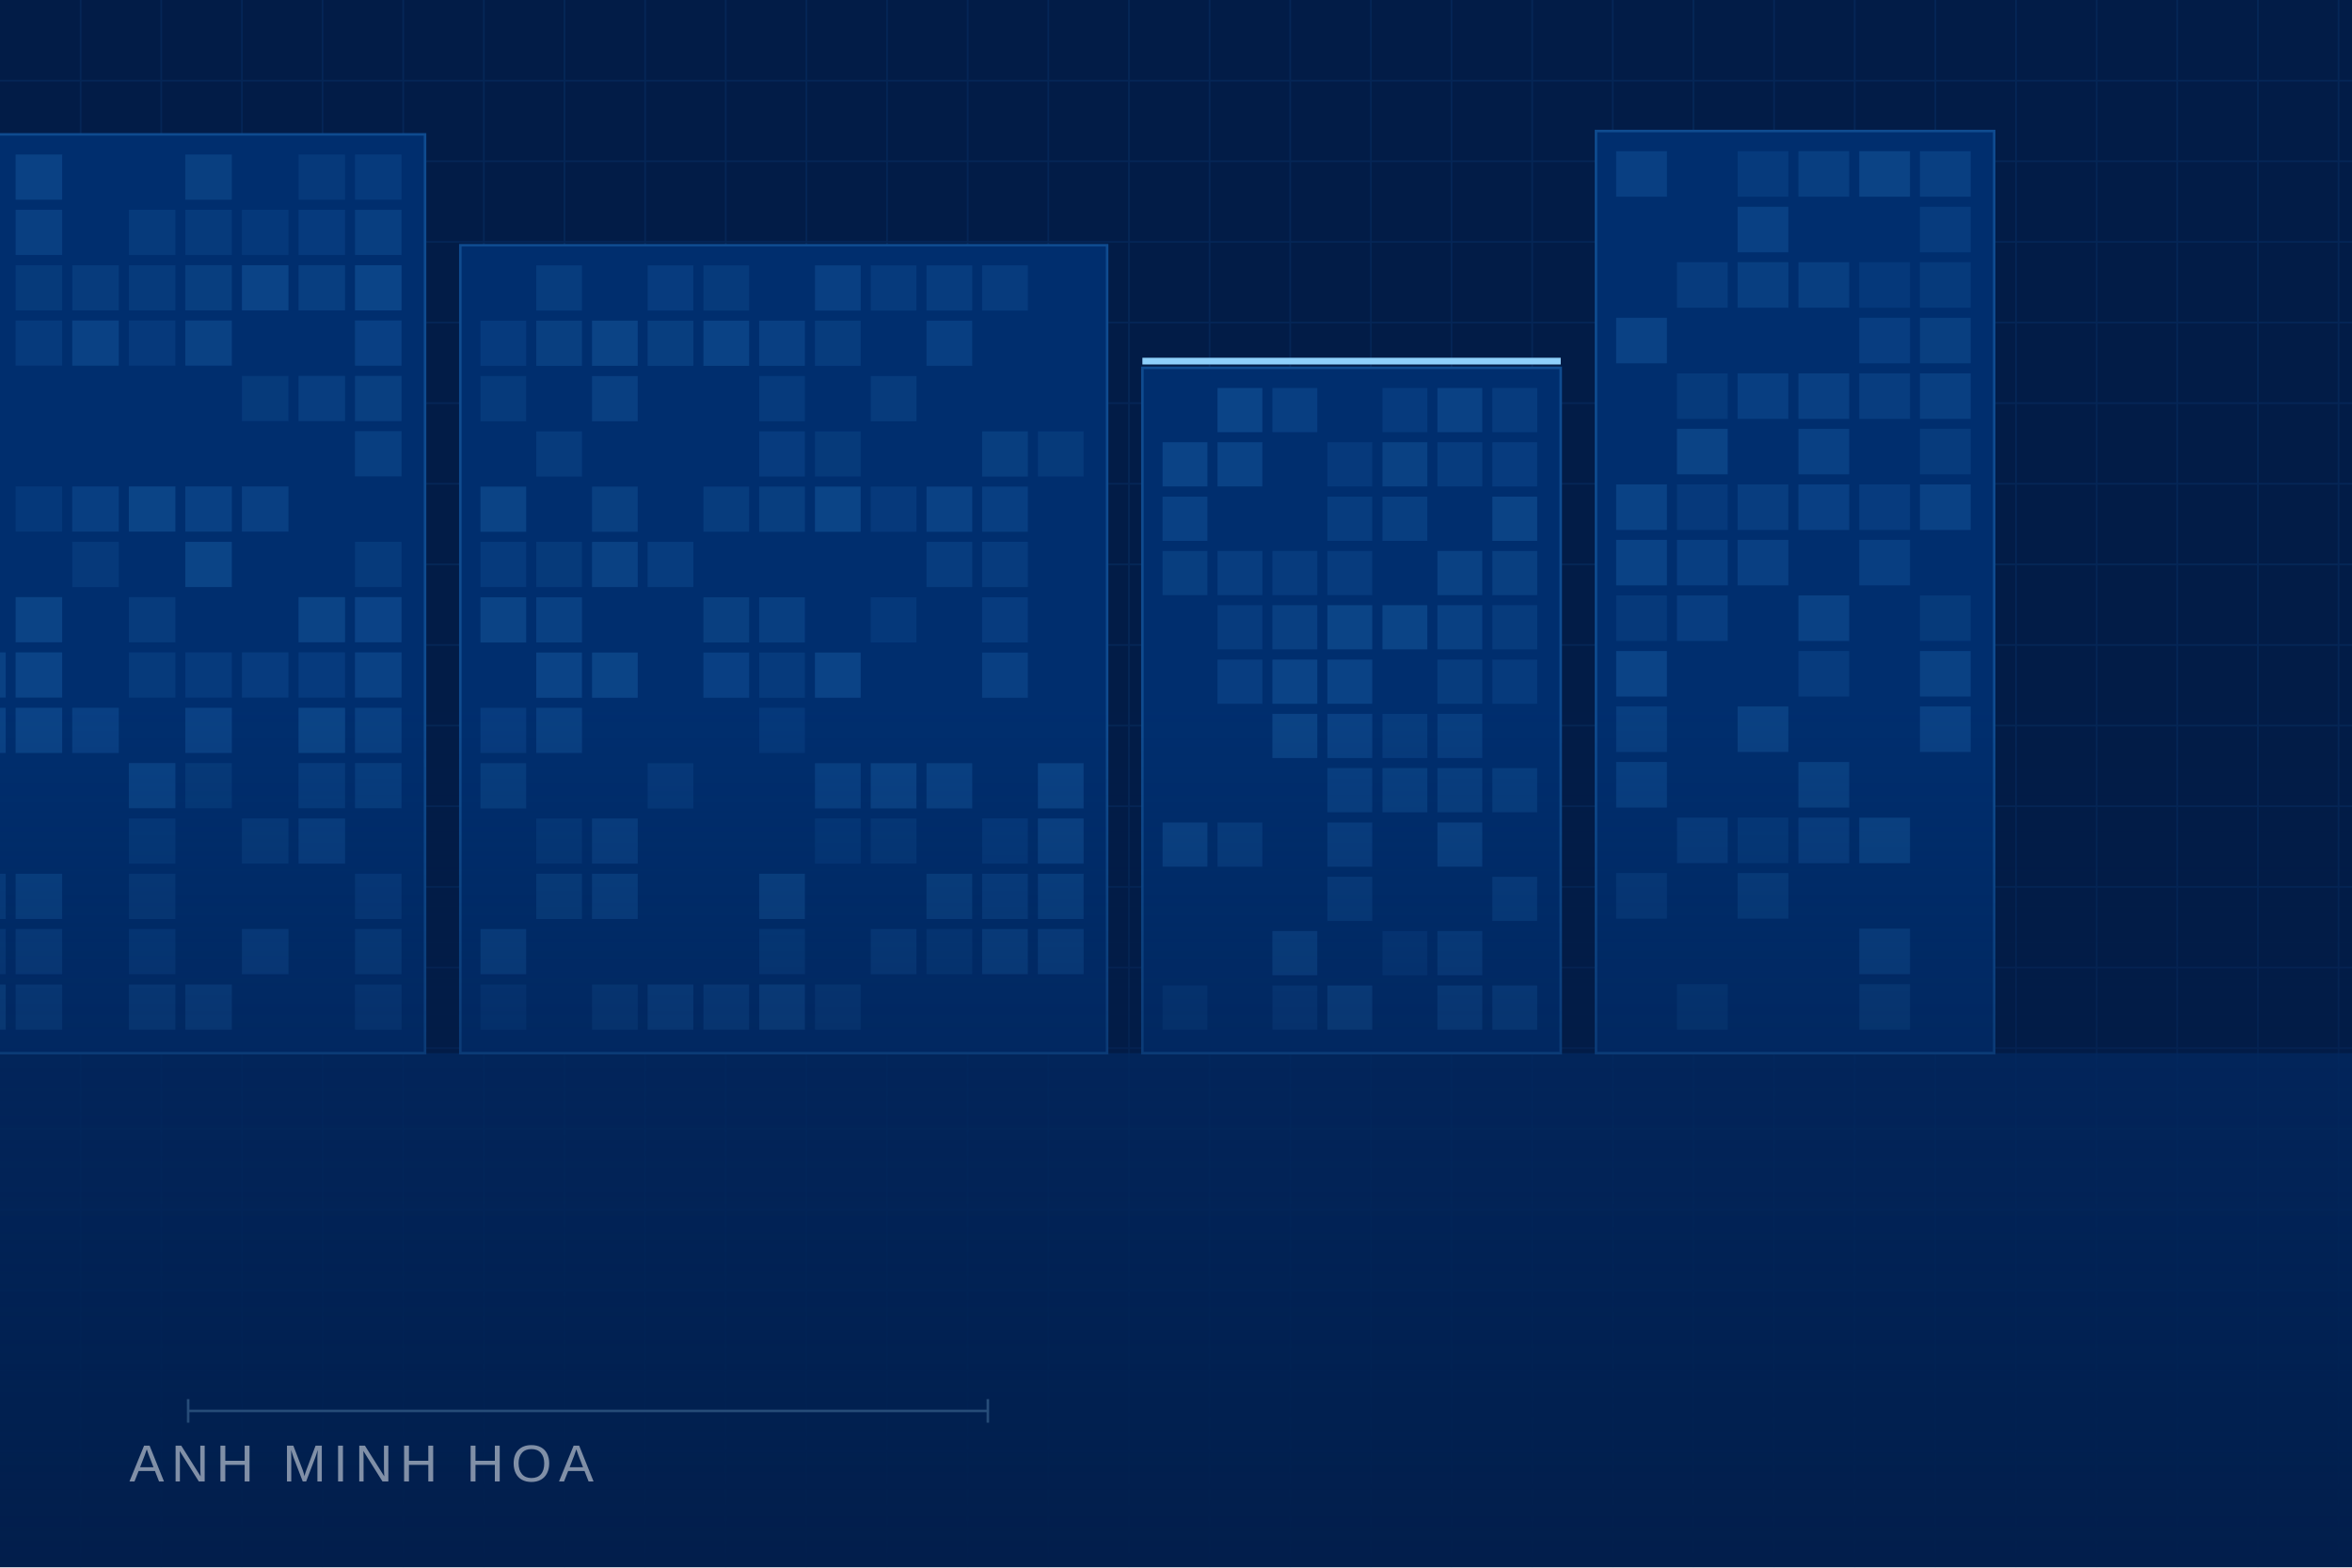
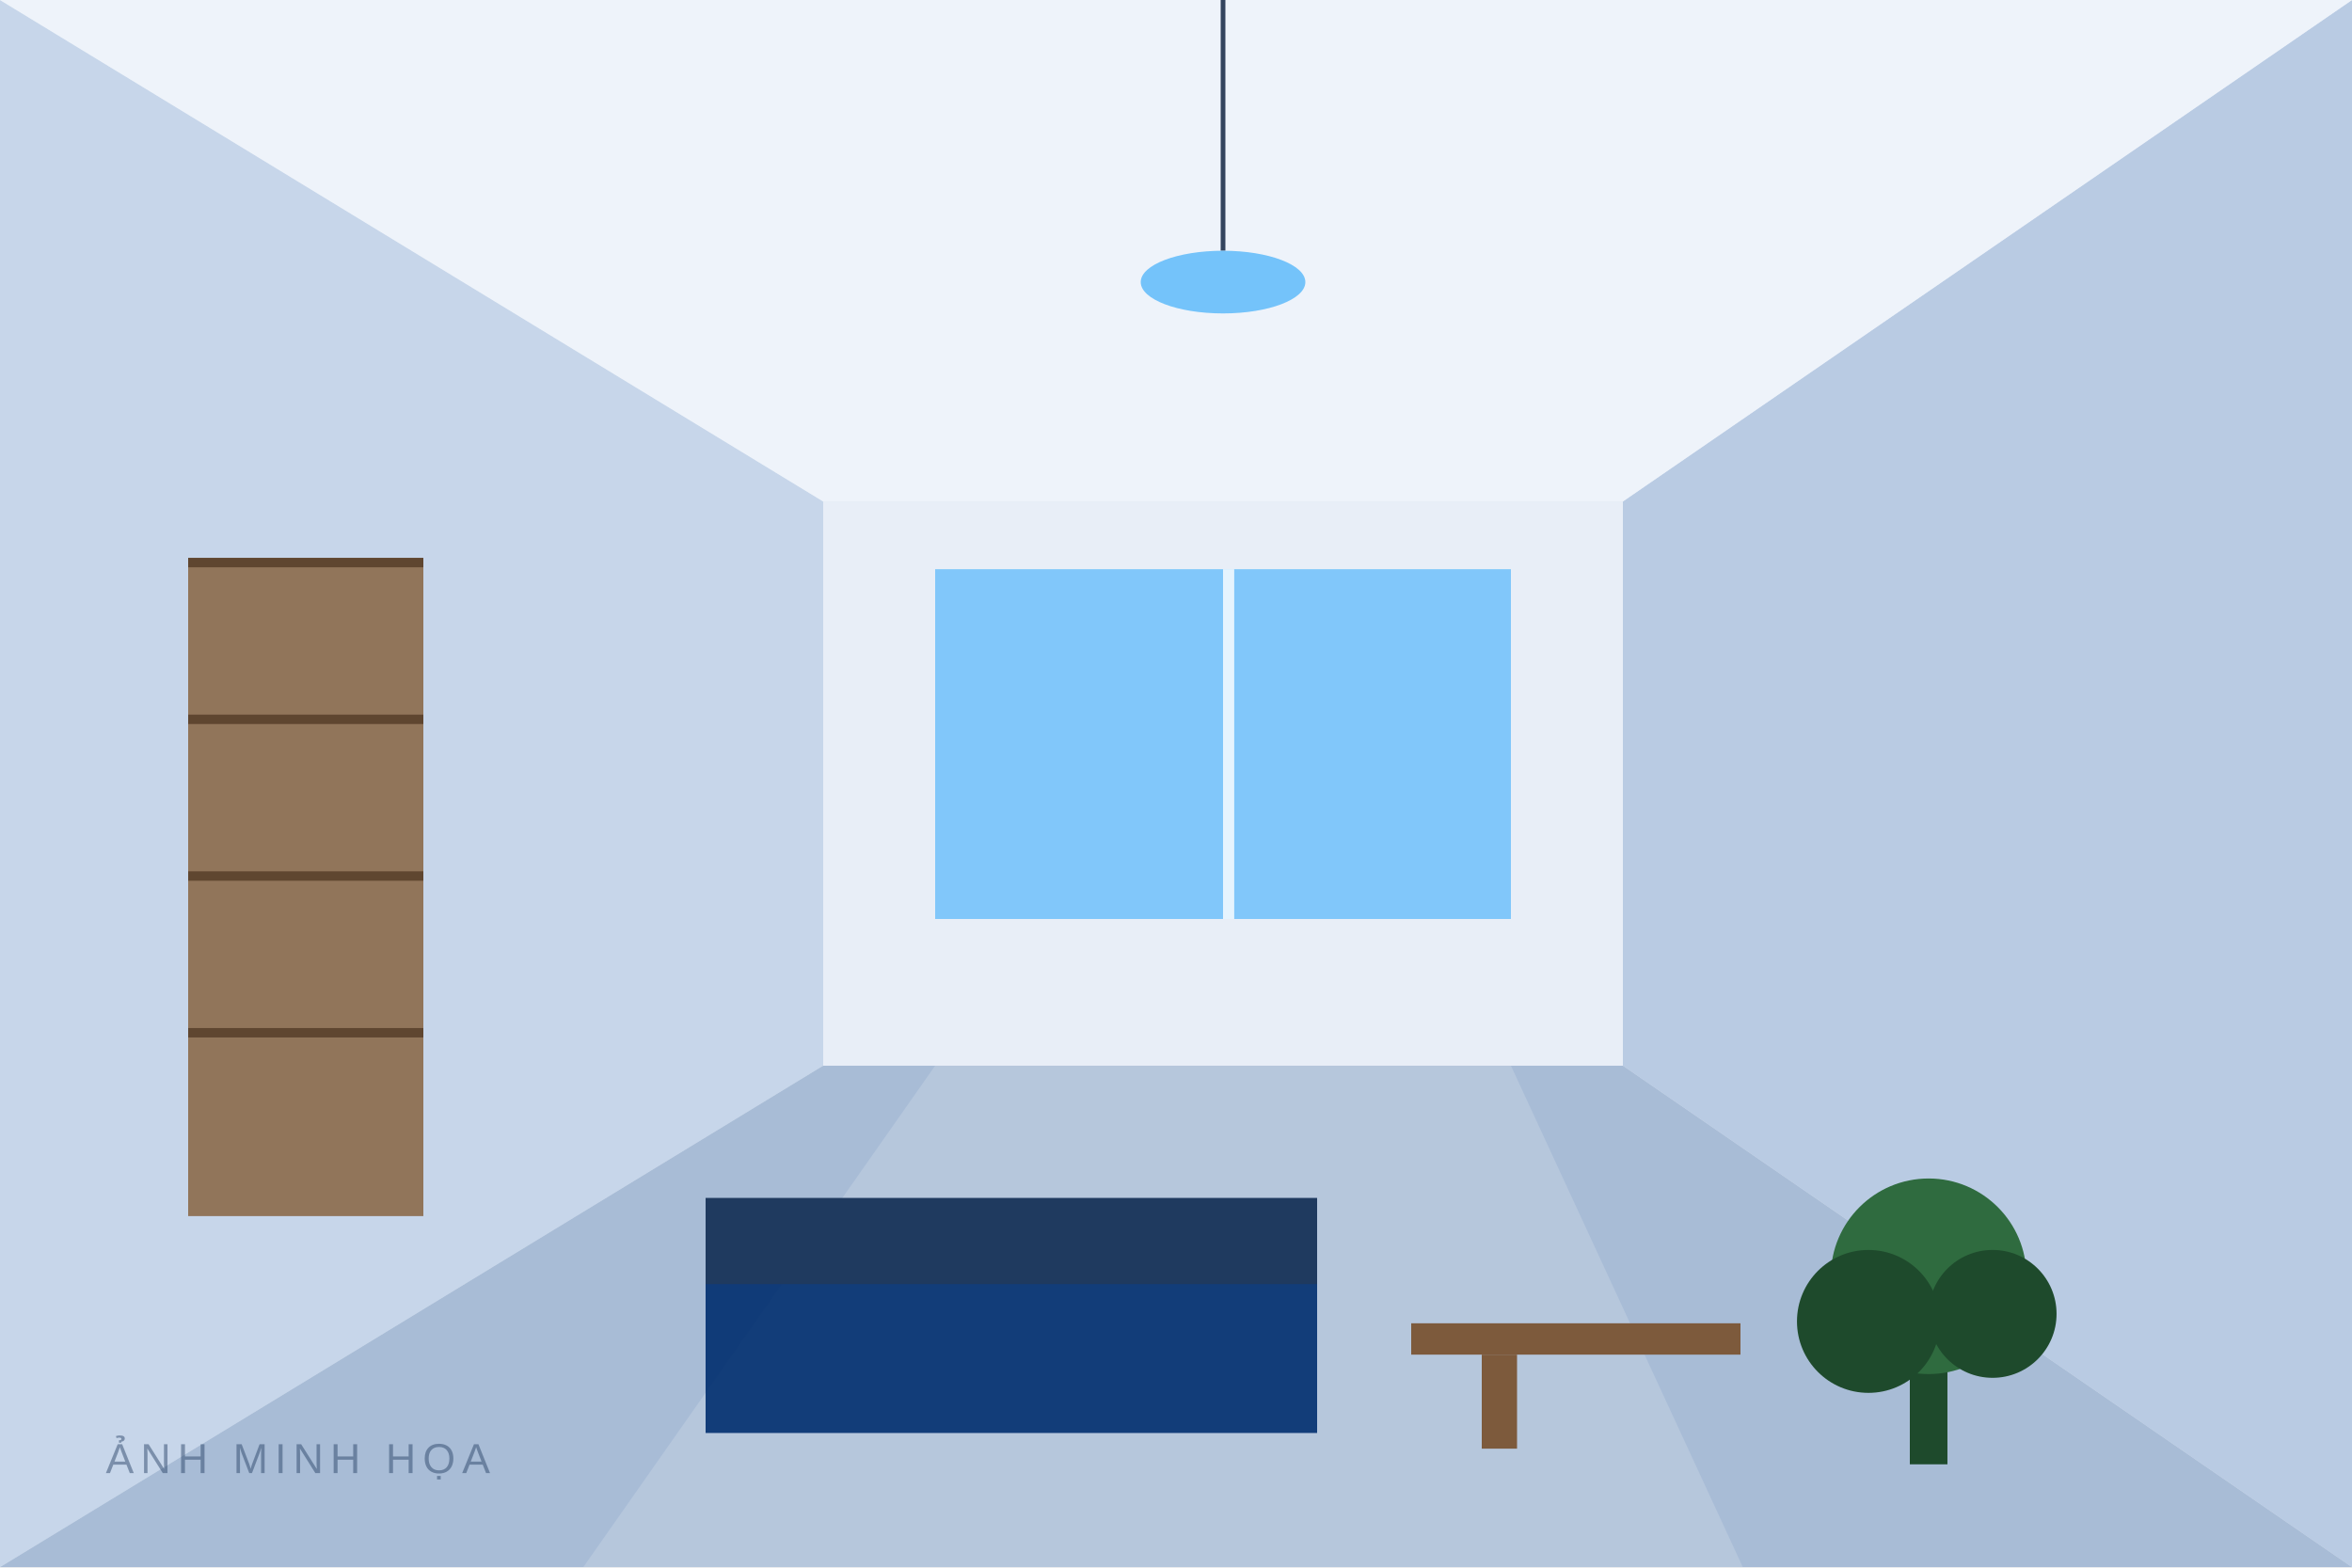
<svg xmlns="http://www.w3.org/2000/svg" viewBox="0 0 1400 933" width="1400" height="933" role="img" aria-label="Ảnh minh họa công trình">
-   <rect width="1400" height="933" fill="#021c47" />
-   <g stroke="#0f4b8f" stroke-width="1" opacity="0.22">
-     <line x1="48" y1="0" x2="48" y2="933" />
-     <line x1="96" y1="0" x2="96" y2="933" />
-     <line x1="144" y1="0" x2="144" y2="933" />
-     <line x1="192" y1="0" x2="192" y2="933" />
-     <line x1="240" y1="0" x2="240" y2="933" />
-     <line x1="288" y1="0" x2="288" y2="933" />
-     <line x1="336" y1="0" x2="336" y2="933" />
-     <line x1="384" y1="0" x2="384" y2="933" />
-     <line x1="432" y1="0" x2="432" y2="933" />
-     <line x1="480" y1="0" x2="480" y2="933" />
-     <line x1="528" y1="0" x2="528" y2="933" />
-     <line x1="576" y1="0" x2="576" y2="933" />
-     <line x1="624" y1="0" x2="624" y2="933" />
-     <line x1="672" y1="0" x2="672" y2="933" />
-     <line x1="720" y1="0" x2="720" y2="933" />
-     <line x1="768" y1="0" x2="768" y2="933" />
-     <line x1="816" y1="0" x2="816" y2="933" />
-     <line x1="864" y1="0" x2="864" y2="933" />
-     <line x1="912" y1="0" x2="912" y2="933" />
-     <line x1="960" y1="0" x2="960" y2="933" />
-     <line x1="1008" y1="0" x2="1008" y2="933" />
-     <line x1="1056" y1="0" x2="1056" y2="933" />
-     <line x1="1104" y1="0" x2="1104" y2="933" />
-     <line x1="1152" y1="0" x2="1152" y2="933" />
-     <line x1="1200" y1="0" x2="1200" y2="933" />
-     <line x1="1248" y1="0" x2="1248" y2="933" />
-     <line x1="1296" y1="0" x2="1296" y2="933" />
-     <line x1="1344" y1="0" x2="1344" y2="933" />
-     <line x1="1392" y1="0" x2="1392" y2="933" />
-     <line x1="0" y1="48" x2="1400" y2="48" />
-     <line x1="0" y1="96" x2="1400" y2="96" />
-     <line x1="0" y1="144" x2="1400" y2="144" />
-     <line x1="0" y1="192" x2="1400" y2="192" />
-     <line x1="0" y1="240" x2="1400" y2="240" />
-     <line x1="0" y1="288" x2="1400" y2="288" />
-     <line x1="0" y1="336" x2="1400" y2="336" />
-     <line x1="0" y1="384" x2="1400" y2="384" />
-     <line x1="0" y1="432" x2="1400" y2="432" />
-     <line x1="0" y1="480" x2="1400" y2="480" />
-     <line x1="0" y1="528" x2="1400" y2="528" />
-     <line x1="0" y1="576" x2="1400" y2="576" />
-     <line x1="0" y1="624" x2="1400" y2="624" />
-     <line x1="0" y1="672" x2="1400" y2="672" />
-     <line x1="0" y1="720" x2="1400" y2="720" />
-     <line x1="0" y1="768" x2="1400" y2="768" />
-     <line x1="0" y1="816" x2="1400" y2="816" />
-     <line x1="0" y1="864" x2="1400" y2="864" />
-     <line x1="0" y1="912" x2="1400" y2="912" />
-   </g>
-   <rect x="0" y="627" width="1400" height="306" fill="#002e6e" opacity="0.75" />
-   <rect x="-70" y="80" width="323" height="547" fill="#002e6e" stroke="#0f4b8f" stroke-width="1.5" />
-   <rect x="-58.0" y="92.0" width="27.7" height="26.9" fill="#0f4b8f" opacity="0.42" />
-   <rect x="-58.0" y="124.9" width="27.7" height="26.9" fill="#0f4b8f" opacity="0.50" />
-   <rect x="-58.0" y="190.8" width="27.7" height="26.9" fill="#0f4b8f" opacity="0.75" />
-   <rect x="-58.0" y="256.7" width="27.7" height="26.9" fill="#0f4b8f" opacity="0.38" />
-   <rect x="-58.0" y="289.6" width="27.7" height="26.9" fill="#0f4b8f" opacity="0.51" />
-   <rect x="-58.0" y="322.6" width="27.7" height="26.9" fill="#0f4b8f" opacity="0.69" />
-   <rect x="-58.0" y="388.4" width="27.7" height="26.9" fill="#0f4b8f" opacity="0.63" />
-   <rect x="-58.0" y="454.3" width="27.7" height="26.9" fill="#0f4b8f" opacity="0.64" />
-   <rect x="-58.0" y="487.3" width="27.7" height="26.9" fill="#0f4b8f" opacity="0.53" />
-   <rect x="-58.0" y="520.2" width="27.7" height="26.9" fill="#0f4b8f" opacity="0.46" />
-   <rect x="-58.0" y="553.1" width="27.7" height="26.9" fill="#0f4b8f" opacity="0.64" />
-   <rect x="-24.3" y="388.4" width="27.7" height="26.9" fill="#0f4b8f" opacity="0.65" />
-   <rect x="-24.3" y="421.4" width="27.7" height="26.9" fill="#0f4b8f" opacity="0.68" />
-   <rect x="-24.3" y="520.2" width="27.7" height="26.9" fill="#0f4b8f" opacity="0.60" />
-   <rect x="-24.3" y="553.1" width="27.7" height="26.9" fill="#0f4b8f" opacity="0.50" />
-   <rect x="-24.3" y="586.1" width="27.7" height="26.9" fill="#0f4b8f" opacity="0.74" />
-   <rect x="9.3" y="92.0" width="27.7" height="26.9" fill="#0f4b8f" opacity="0.67" />
-   <rect x="9.3" y="124.9" width="27.7" height="26.9" fill="#0f4b8f" opacity="0.58" />
-   <rect x="9.3" y="157.9" width="27.7" height="26.9" fill="#0f4b8f" opacity="0.38" />
-   <rect x="9.3" y="190.8" width="27.7" height="26.9" fill="#0f4b8f" opacity="0.42" />
-   <rect x="9.3" y="289.6" width="27.7" height="26.9" fill="#0f4b8f" opacity="0.35" />
-   <rect x="9.3" y="355.5" width="27.7" height="26.9" fill="#0f4b8f" opacity="0.70" />
-   <rect x="9.3" y="388.4" width="27.7" height="26.9" fill="#0f4b8f" opacity="0.73" />
-   <rect x="9.3" y="421.4" width="27.7" height="26.9" fill="#0f4b8f" opacity="0.73" />
-   <rect x="9.3" y="520.2" width="27.7" height="26.9" fill="#0f4b8f" opacity="0.69" />
-   <rect x="9.3" y="553.1" width="27.7" height="26.9" fill="#0f4b8f" opacity="0.60" />
-   <rect x="9.3" y="586.1" width="27.7" height="26.9" fill="#0f4b8f" opacity="0.58" />
-   <rect x="43.0" y="157.9" width="27.7" height="26.9" fill="#0f4b8f" opacity="0.45" />
-   <rect x="43.0" y="190.8" width="27.7" height="26.9" fill="#0f4b8f" opacity="0.67" />
-   <rect x="43.0" y="289.6" width="27.7" height="26.9" fill="#0f4b8f" opacity="0.55" />
-   <rect x="43.0" y="322.6" width="27.7" height="26.9" fill="#0f4b8f" opacity="0.37" />
-   <rect x="43.0" y="421.4" width="27.7" height="26.9" fill="#0f4b8f" opacity="0.62" />
-   <rect x="76.7" y="124.9" width="27.7" height="26.9" fill="#0f4b8f" opacity="0.41" />
-   <rect x="76.7" y="157.9" width="27.7" height="26.9" fill="#0f4b8f" opacity="0.41" />
-   <rect x="76.7" y="190.8" width="27.7" height="26.9" fill="#0f4b8f" opacity="0.39" />
-   <rect x="76.7" y="289.6" width="27.7" height="26.9" fill="#0f4b8f" opacity="0.74" />
-   <rect x="76.7" y="355.5" width="27.7" height="26.9" fill="#0f4b8f" opacity="0.45" />
-   <rect x="76.7" y="388.4" width="27.7" height="26.9" fill="#0f4b8f" opacity="0.41" />
-   <rect x="76.7" y="454.3" width="27.7" height="26.9" fill="#0f4b8f" opacity="0.68" />
-   <rect x="76.7" y="487.3" width="27.7" height="26.9" fill="#0f4b8f" opacity="0.41" />
-   <rect x="76.7" y="520.2" width="27.7" height="26.9" fill="#0f4b8f" opacity="0.45" />
-   <rect x="76.7" y="553.1" width="27.7" height="26.9" fill="#0f4b8f" opacity="0.46" />
-   <rect x="76.7" y="586.1" width="27.7" height="26.9" fill="#0f4b8f" opacity="0.58" />
-   <rect x="110.3" y="92.0" width="27.7" height="26.9" fill="#0f4b8f" opacity="0.57" />
-   <rect x="110.3" y="124.9" width="27.7" height="26.9" fill="#0f4b8f" opacity="0.41" />
-   <rect x="110.3" y="157.9" width="27.7" height="26.9" fill="#0f4b8f" opacity="0.54" />
-   <rect x="110.3" y="190.8" width="27.7" height="26.9" fill="#0f4b8f" opacity="0.65" />
-   <rect x="110.3" y="289.6" width="27.7" height="26.9" fill="#0f4b8f" opacity="0.63" />
-   <rect x="110.3" y="322.6" width="27.7" height="26.9" fill="#0f4b8f" opacity="0.74" />
-   <rect x="110.3" y="388.4" width="27.7" height="26.9" fill="#0f4b8f" opacity="0.42" />
-   <rect x="110.3" y="421.4" width="27.7" height="26.9" fill="#0f4b8f" opacity="0.67" />
-   <rect x="110.3" y="454.3" width="27.7" height="26.9" fill="#0f4b8f" opacity="0.38" />
-   <rect x="110.3" y="586.1" width="27.7" height="26.9" fill="#0f4b8f" opacity="0.66" />
-   <rect x="144.0" y="124.9" width="27.7" height="26.9" fill="#0f4b8f" opacity="0.36" />
-   <rect x="144.0" y="157.9" width="27.7" height="26.9" fill="#0f4b8f" opacity="0.72" />
-   <rect x="144.0" y="223.8" width="27.7" height="26.9" fill="#0f4b8f" opacity="0.38" />
-   <rect x="144.0" y="289.6" width="27.7" height="26.9" fill="#0f4b8f" opacity="0.60" />
-   <rect x="144.0" y="388.4" width="27.7" height="26.9" fill="#0f4b8f" opacity="0.46" />
-   <rect x="144.0" y="487.3" width="27.7" height="26.9" fill="#0f4b8f" opacity="0.45" />
-   <rect x="144.0" y="553.1" width="27.7" height="26.9" fill="#0f4b8f" opacity="0.62" />
-   <rect x="177.7" y="92.0" width="27.7" height="26.9" fill="#0f4b8f" opacity="0.37" />
-   <rect x="177.7" y="124.9" width="27.7" height="26.9" fill="#0f4b8f" opacity="0.43" />
-   <rect x="177.7" y="157.9" width="27.7" height="26.9" fill="#0f4b8f" opacity="0.53" />
-   <rect x="177.7" y="223.8" width="27.7" height="26.9" fill="#0f4b8f" opacity="0.50" />
-   <rect x="177.7" y="355.5" width="27.7" height="26.9" fill="#0f4b8f" opacity="0.70" />
-   <rect x="177.7" y="388.4" width="27.7" height="26.9" fill="#0f4b8f" opacity="0.43" />
-   <rect x="177.7" y="421.4" width="27.7" height="26.9" fill="#0f4b8f" opacity="0.74" />
-   <rect x="177.7" y="454.3" width="27.7" height="26.9" fill="#0f4b8f" opacity="0.49" />
-   <rect x="177.7" y="487.3" width="27.7" height="26.9" fill="#0f4b8f" opacity="0.59" />
-   <rect x="211.3" y="92.0" width="27.7" height="26.9" fill="#0f4b8f" opacity="0.42" />
-   <rect x="211.3" y="124.9" width="27.7" height="26.9" fill="#0f4b8f" opacity="0.53" />
-   <rect x="211.3" y="157.9" width="27.7" height="26.9" fill="#0f4b8f" opacity="0.75" />
-   <rect x="211.3" y="190.8" width="27.7" height="26.9" fill="#0f4b8f" opacity="0.62" />
-   <rect x="211.3" y="223.8" width="27.7" height="26.9" fill="#0f4b8f" opacity="0.57" />
-   <rect x="211.3" y="256.7" width="27.7" height="26.9" fill="#0f4b8f" opacity="0.56" />
-   <rect x="211.3" y="322.6" width="27.7" height="26.9" fill="#0f4b8f" opacity="0.41" />
-   <rect x="211.3" y="355.5" width="27.7" height="26.9" fill="#0f4b8f" opacity="0.71" />
-   <rect x="211.3" y="388.4" width="27.7" height="26.9" fill="#0f4b8f" opacity="0.67" />
-   <rect x="211.3" y="421.4" width="27.7" height="26.9" fill="#0f4b8f" opacity="0.61" />
-   <rect x="211.3" y="454.3" width="27.7" height="26.9" fill="#0f4b8f" opacity="0.53" />
-   <rect x="211.3" y="520.2" width="27.7" height="26.9" fill="#0f4b8f" opacity="0.46" />
-   <rect x="211.3" y="553.1" width="27.7" height="26.9" fill="#0f4b8f" opacity="0.53" />
-   <rect x="211.3" y="586.1" width="27.7" height="26.9" fill="#0f4b8f" opacity="0.47" />
-   <rect x="274" y="146" width="385" height="481" fill="#002e6e" stroke="#0f4b8f" stroke-width="1.5" />
-   <rect x="286.0" y="190.9" width="27.2" height="26.9" fill="#0f4b8f" opacity="0.43" />
-   <rect x="286.0" y="223.9" width="27.2" height="26.9" fill="#0f4b8f" opacity="0.40" />
-   <rect x="286.0" y="289.7" width="27.2" height="26.9" fill="#0f4b8f" opacity="0.70" />
-   <rect x="286.0" y="322.6" width="27.2" height="26.9" fill="#0f4b8f" opacity="0.42" />
-   <rect x="286.0" y="355.6" width="27.2" height="26.9" fill="#0f4b8f" opacity="0.70" />
-   <rect x="286.0" y="421.4" width="27.2" height="26.9" fill="#0f4b8f" opacity="0.46" />
-   <rect x="286.0" y="454.4" width="27.2" height="26.9" fill="#0f4b8f" opacity="0.54" />
-   <rect x="286.0" y="553.1" width="27.2" height="26.9" fill="#0f4b8f" opacity="0.69" />
-   <rect x="286.0" y="586.1" width="27.2" height="26.9" fill="#0f4b8f" opacity="0.36" />
-   <rect x="319.2" y="158.0" width="27.2" height="26.9" fill="#0f4b8f" opacity="0.48" />
-   <rect x="319.2" y="190.9" width="27.2" height="26.9" fill="#0f4b8f" opacity="0.57" />
-   <rect x="319.2" y="256.8" width="27.2" height="26.9" fill="#0f4b8f" opacity="0.45" />
-   <rect x="319.2" y="322.6" width="27.2" height="26.9" fill="#0f4b8f" opacity="0.38" />
-   <rect x="319.2" y="355.6" width="27.2" height="26.9" fill="#0f4b8f" opacity="0.61" />
-   <rect x="319.2" y="388.5" width="27.2" height="26.9" fill="#0f4b8f" opacity="0.72" />
-   <rect x="319.2" y="421.4" width="27.2" height="26.9" fill="#0f4b8f" opacity="0.61" />
-   <rect x="319.2" y="487.3" width="27.2" height="26.9" fill="#0f4b8f" opacity="0.37" />
-   <rect x="319.2" y="520.2" width="27.2" height="26.9" fill="#0f4b8f" opacity="0.57" />
-   <rect x="352.4" y="190.9" width="27.2" height="26.9" fill="#0f4b8f" opacity="0.70" />
-   <rect x="352.4" y="223.9" width="27.2" height="26.9" fill="#0f4b8f" opacity="0.58" />
-   <rect x="352.4" y="289.7" width="27.2" height="26.9" fill="#0f4b8f" opacity="0.57" />
-   <rect x="352.4" y="322.6" width="27.2" height="26.9" fill="#0f4b8f" opacity="0.64" />
-   <rect x="352.4" y="388.5" width="27.2" height="26.9" fill="#0f4b8f" opacity="0.74" />
-   <rect x="352.4" y="487.3" width="27.2" height="26.9" fill="#0f4b8f" opacity="0.59" />
-   <rect x="352.4" y="520.2" width="27.2" height="26.9" fill="#0f4b8f" opacity="0.67" />
-   <rect x="352.4" y="586.1" width="27.2" height="26.9" fill="#0f4b8f" opacity="0.49" />
-   <rect x="385.5" y="158.0" width="27.2" height="26.9" fill="#0f4b8f" opacity="0.46" />
-   <rect x="385.5" y="190.9" width="27.2" height="26.9" fill="#0f4b8f" opacity="0.54" />
-   <rect x="385.5" y="322.6" width="27.2" height="26.9" fill="#0f4b8f" opacity="0.49" />
-   <rect x="385.5" y="454.4" width="27.2" height="26.9" fill="#0f4b8f" opacity="0.39" />
-   <rect x="385.5" y="586.1" width="27.2" height="26.9" fill="#0f4b8f" opacity="0.66" />
-   <rect x="418.7" y="158.0" width="27.2" height="26.9" fill="#0f4b8f" opacity="0.40" />
-   <rect x="418.7" y="190.9" width="27.2" height="26.9" fill="#0f4b8f" opacity="0.68" />
-   <rect x="418.7" y="289.7" width="27.2" height="26.9" fill="#0f4b8f" opacity="0.48" />
-   <rect x="418.7" y="355.6" width="27.2" height="26.9" fill="#0f4b8f" opacity="0.57" />
-   <rect x="418.7" y="388.5" width="27.2" height="26.9" fill="#0f4b8f" opacity="0.62" />
-   <rect x="418.7" y="586.1" width="27.2" height="26.9" fill="#0f4b8f" opacity="0.59" />
-   <rect x="451.9" y="190.9" width="27.2" height="26.9" fill="#0f4b8f" opacity="0.60" />
-   <rect x="451.9" y="223.9" width="27.2" height="26.9" fill="#0f4b8f" opacity="0.42" />
-   <rect x="451.9" y="256.8" width="27.2" height="26.9" fill="#0f4b8f" opacity="0.46" />
-   <rect x="451.9" y="289.7" width="27.2" height="26.9" fill="#0f4b8f" opacity="0.54" />
-   <rect x="451.9" y="355.6" width="27.2" height="26.9" fill="#0f4b8f" opacity="0.56" />
-   <rect x="451.9" y="388.5" width="27.2" height="26.9" fill="#0f4b8f" opacity="0.42" />
-   <rect x="451.9" y="421.4" width="27.2" height="26.9" fill="#0f4b8f" opacity="0.36" />
-   <rect x="451.9" y="520.2" width="27.2" height="26.9" fill="#0f4b8f" opacity="0.73" />
-   <rect x="451.9" y="553.1" width="27.2" height="26.9" fill="#0f4b8f" opacity="0.49" />
-   <rect x="451.9" y="586.1" width="27.2" height="26.9" fill="#0f4b8f" opacity="0.72" />
-   <rect x="485.1" y="158.0" width="27.2" height="26.9" fill="#0f4b8f" opacity="0.59" />
-   <rect x="485.1" y="190.9" width="27.2" height="26.9" fill="#0f4b8f" opacity="0.48" />
-   <rect x="485.1" y="256.8" width="27.2" height="26.9" fill="#0f4b8f" opacity="0.38" />
-   <rect x="485.1" y="289.7" width="27.2" height="26.9" fill="#0f4b8f" opacity="0.74" />
-   <rect x="485.1" y="388.5" width="27.2" height="26.9" fill="#0f4b8f" opacity="0.73" />
-   <rect x="485.1" y="454.4" width="27.2" height="26.9" fill="#0f4b8f" opacity="0.63" />
-   <rect x="485.1" y="487.3" width="27.2" height="26.9" fill="#0f4b8f" opacity="0.35" />
-   <rect x="485.1" y="586.1" width="27.2" height="26.9" fill="#0f4b8f" opacity="0.45" />
-   <rect x="518.3" y="158.0" width="27.2" height="26.9" fill="#0f4b8f" opacity="0.42" />
-   <rect x="518.3" y="223.9" width="27.2" height="26.9" fill="#0f4b8f" opacity="0.45" />
-   <rect x="518.3" y="289.7" width="27.2" height="26.9" fill="#0f4b8f" opacity="0.39" />
-   <rect x="518.3" y="355.6" width="27.2" height="26.9" fill="#0f4b8f" opacity="0.36" />
-   <rect x="518.3" y="454.4" width="27.2" height="26.9" fill="#0f4b8f" opacity="0.73" />
-   <rect x="518.3" y="487.3" width="27.2" height="26.9" fill="#0f4b8f" opacity="0.37" />
-   <rect x="518.3" y="553.1" width="27.2" height="26.9" fill="#0f4b8f" opacity="0.51" />
-   <rect x="551.5" y="158.0" width="27.2" height="26.9" fill="#0f4b8f" opacity="0.49" />
-   <rect x="551.5" y="190.9" width="27.2" height="26.9" fill="#0f4b8f" opacity="0.55" />
-   <rect x="551.5" y="289.7" width="27.2" height="26.9" fill="#0f4b8f" opacity="0.67" />
-   <rect x="551.5" y="322.6" width="27.2" height="26.9" fill="#0f4b8f" opacity="0.49" />
-   <rect x="551.5" y="454.4" width="27.2" height="26.9" fill="#0f4b8f" opacity="0.66" />
-   <rect x="551.5" y="520.2" width="27.2" height="26.9" fill="#0f4b8f" opacity="0.64" />
-   <rect x="551.5" y="553.1" width="27.2" height="26.9" fill="#0f4b8f" opacity="0.40" />
-   <rect x="584.6" y="158.0" width="27.2" height="26.9" fill="#0f4b8f" opacity="0.47" />
-   <rect x="584.6" y="256.8" width="27.2" height="26.9" fill="#0f4b8f" opacity="0.54" />
-   <rect x="584.6" y="289.7" width="27.2" height="26.9" fill="#0f4b8f" opacity="0.55" />
-   <rect x="584.6" y="322.6" width="27.2" height="26.9" fill="#0f4b8f" opacity="0.47" />
-   <rect x="584.6" y="355.6" width="27.2" height="26.9" fill="#0f4b8f" opacity="0.46" />
-   <rect x="584.6" y="388.5" width="27.2" height="26.9" fill="#0f4b8f" opacity="0.59" />
-   <rect x="584.6" y="487.3" width="27.2" height="26.9" fill="#0f4b8f" opacity="0.43" />
-   <rect x="584.6" y="520.2" width="27.2" height="26.9" fill="#0f4b8f" opacity="0.60" />
-   <rect x="584.6" y="553.1" width="27.2" height="26.9" fill="#0f4b8f" opacity="0.68" />
-   <rect x="617.8" y="256.8" width="27.2" height="26.9" fill="#0f4b8f" opacity="0.38" />
-   <rect x="617.8" y="454.4" width="27.2" height="26.9" fill="#0f4b8f" opacity="0.73" />
-   <rect x="617.8" y="487.3" width="27.2" height="26.9" fill="#0f4b8f" opacity="0.72" />
-   <rect x="617.8" y="520.2" width="27.2" height="26.9" fill="#0f4b8f" opacity="0.68" />
-   <rect x="617.8" y="553.1" width="27.2" height="26.9" fill="#0f4b8f" opacity="0.67" />
-   <rect x="680" y="219" width="249" height="408" fill="#002e6e" stroke="#0f4b8f" stroke-width="1.5" />
-   <rect x="692.0" y="263.3" width="26.7" height="26.3" fill="#0f4b8f" opacity="0.73" />
-   <rect x="692.0" y="295.7" width="26.7" height="26.3" fill="#0f4b8f" opacity="0.63" />
-   <rect x="692.0" y="328.0" width="26.7" height="26.3" fill="#0f4b8f" opacity="0.54" />
-   <rect x="692.0" y="489.7" width="26.7" height="26.3" fill="#0f4b8f" opacity="0.73" />
-   <rect x="692.0" y="586.7" width="26.7" height="26.3" fill="#0f4b8f" opacity="0.37" />
-   <rect x="724.7" y="231.0" width="26.7" height="26.3" fill="#0f4b8f" opacity="0.75" />
-   <rect x="724.7" y="263.3" width="26.7" height="26.3" fill="#0f4b8f" opacity="0.68" />
-   <rect x="724.7" y="328.0" width="26.7" height="26.3" fill="#0f4b8f" opacity="0.51" />
-   <rect x="724.7" y="360.3" width="26.7" height="26.3" fill="#0f4b8f" opacity="0.44" />
-   <rect x="724.7" y="392.7" width="26.7" height="26.3" fill="#0f4b8f" opacity="0.52" />
-   <rect x="724.7" y="489.7" width="26.7" height="26.3" fill="#0f4b8f" opacity="0.53" />
-   <rect x="757.4" y="231.0" width="26.7" height="26.3" fill="#0f4b8f" opacity="0.55" />
-   <rect x="757.4" y="328.0" width="26.7" height="26.3" fill="#0f4b8f" opacity="0.47" />
-   <rect x="757.4" y="360.3" width="26.7" height="26.3" fill="#0f4b8f" opacity="0.58" />
-   <rect x="757.4" y="392.7" width="26.7" height="26.3" fill="#0f4b8f" opacity="0.73" />
-   <rect x="757.4" y="425.0" width="26.7" height="26.3" fill="#0f4b8f" opacity="0.70" />
-   <rect x="757.4" y="554.3" width="26.7" height="26.3" fill="#0f4b8f" opacity="0.73" />
-   <rect x="757.4" y="586.7" width="26.7" height="26.3" fill="#0f4b8f" opacity="0.46" />
-   <rect x="790.1" y="263.3" width="26.7" height="26.3" fill="#0f4b8f" opacity="0.39" />
-   <rect x="790.1" y="295.7" width="26.7" height="26.3" fill="#0f4b8f" opacity="0.49" />
-   <rect x="790.1" y="328.0" width="26.7" height="26.3" fill="#0f4b8f" opacity="0.44" />
-   <rect x="790.1" y="360.3" width="26.7" height="26.3" fill="#0f4b8f" opacity="0.74" />
-   <rect x="790.1" y="392.7" width="26.7" height="26.3" fill="#0f4b8f" opacity="0.68" />
-   <rect x="790.1" y="425.0" width="26.7" height="26.3" fill="#0f4b8f" opacity="0.67" />
-   <rect x="790.1" y="457.3" width="26.7" height="26.3" fill="#0f4b8f" opacity="0.60" />
-   <rect x="790.1" y="489.7" width="26.7" height="26.3" fill="#0f4b8f" opacity="0.59" />
-   <rect x="790.1" y="522.0" width="26.7" height="26.3" fill="#0f4b8f" opacity="0.51" />
-   <rect x="790.1" y="586.7" width="26.7" height="26.3" fill="#0f4b8f" opacity="0.73" />
-   <rect x="822.9" y="231.0" width="26.7" height="26.3" fill="#0f4b8f" opacity="0.43" />
-   <rect x="822.9" y="263.3" width="26.7" height="26.3" fill="#0f4b8f" opacity="0.64" />
-   <rect x="822.9" y="295.7" width="26.7" height="26.3" fill="#0f4b8f" opacity="0.56" />
-   <rect x="822.9" y="360.3" width="26.7" height="26.3" fill="#0f4b8f" opacity="0.74" />
-   <rect x="822.9" y="425.0" width="26.7" height="26.3" fill="#0f4b8f" opacity="0.48" />
-   <rect x="822.9" y="457.3" width="26.7" height="26.3" fill="#0f4b8f" opacity="0.61" />
-   <rect x="822.9" y="554.3" width="26.7" height="26.3" fill="#0f4b8f" opacity="0.39" />
-   <rect x="855.6" y="231.0" width="26.7" height="26.3" fill="#0f4b8f" opacity="0.66" />
-   <rect x="855.6" y="263.3" width="26.7" height="26.3" fill="#0f4b8f" opacity="0.49" />
-   <rect x="855.6" y="328.0" width="26.7" height="26.3" fill="#0f4b8f" opacity="0.64" />
-   <rect x="855.6" y="360.3" width="26.7" height="26.3" fill="#0f4b8f" opacity="0.61" />
-   <rect x="855.6" y="392.7" width="26.7" height="26.3" fill="#0f4b8f" opacity="0.48" />
-   <rect x="855.6" y="425.0" width="26.7" height="26.3" fill="#0f4b8f" opacity="0.53" />
-   <rect x="855.6" y="457.3" width="26.7" height="26.3" fill="#0f4b8f" opacity="0.58" />
-   <rect x="855.6" y="489.7" width="26.7" height="26.3" fill="#0f4b8f" opacity="0.73" />
-   <rect x="855.6" y="554.3" width="26.7" height="26.3" fill="#0f4b8f" opacity="0.63" />
-   <rect x="855.6" y="586.7" width="26.7" height="26.3" fill="#0f4b8f" opacity="0.66" />
-   <rect x="888.3" y="231.0" width="26.7" height="26.3" fill="#0f4b8f" opacity="0.47" />
-   <rect x="888.3" y="263.3" width="26.7" height="26.3" fill="#0f4b8f" opacity="0.46" />
-   <rect x="888.3" y="295.7" width="26.7" height="26.3" fill="#0f4b8f" opacity="0.70" />
-   <rect x="888.3" y="328.0" width="26.7" height="26.3" fill="#0f4b8f" opacity="0.57" />
-   <rect x="888.3" y="360.3" width="26.7" height="26.3" fill="#0f4b8f" opacity="0.45" />
-   <rect x="888.3" y="392.7" width="26.7" height="26.3" fill="#0f4b8f" opacity="0.42" />
-   <rect x="888.3" y="457.3" width="26.7" height="26.3" fill="#0f4b8f" opacity="0.53" />
-   <rect x="888.3" y="522.0" width="26.7" height="26.3" fill="#0f4b8f" opacity="0.55" />
-   <rect x="888.3" y="586.7" width="26.7" height="26.3" fill="#0f4b8f" opacity="0.63" />
-   <rect x="680" y="213" width="249" height="4" fill="#8ed0fb" />
-   <rect x="950" y="78" width="237" height="549" fill="#002e6e" stroke="#0f4b8f" stroke-width="1.5" />
-   <rect x="962.0" y="90.0" width="30.2" height="27.1" fill="#0f4b8f" opacity="0.59" />
-   <rect x="962.0" y="189.2" width="30.2" height="27.1" fill="#0f4b8f" opacity="0.66" />
-   <rect x="962.0" y="288.4" width="30.2" height="27.1" fill="#0f4b8f" opacity="0.69" />
-   <rect x="962.0" y="321.4" width="30.2" height="27.1" fill="#0f4b8f" opacity="0.69" />
-   <rect x="962.0" y="354.5" width="30.2" height="27.1" fill="#0f4b8f" opacity="0.37" />
-   <rect x="962.0" y="387.6" width="30.2" height="27.1" fill="#0f4b8f" opacity="0.73" />
-   <rect x="962.0" y="420.6" width="30.2" height="27.1" fill="#0f4b8f" opacity="0.56" />
-   <rect x="962.0" y="453.7" width="30.2" height="27.1" fill="#0f4b8f" opacity="0.63" />
-   <rect x="962.0" y="519.8" width="30.2" height="27.1" fill="#0f4b8f" opacity="0.47" />
-   <rect x="998.2" y="156.1" width="30.2" height="27.1" fill="#0f4b8f" opacity="0.44" />
-   <rect x="998.2" y="222.3" width="30.2" height="27.1" fill="#0f4b8f" opacity="0.40" />
-   <rect x="998.2" y="255.3" width="30.2" height="27.1" fill="#0f4b8f" opacity="0.70" />
-   <rect x="998.2" y="288.4" width="30.2" height="27.1" fill="#0f4b8f" opacity="0.39" />
-   <rect x="998.2" y="321.4" width="30.2" height="27.1" fill="#0f4b8f" opacity="0.55" />
-   <rect x="998.2" y="354.5" width="30.2" height="27.1" fill="#0f4b8f" opacity="0.52" />
-   <rect x="998.2" y="486.8" width="30.2" height="27.1" fill="#0f4b8f" opacity="0.51" />
-   <rect x="998.2" y="585.9" width="30.2" height="27.1" fill="#0f4b8f" opacity="0.40" />
-   <rect x="1034.3" y="90.0" width="30.2" height="27.1" fill="#0f4b8f" opacity="0.42" />
-   <rect x="1034.3" y="123.1" width="30.2" height="27.1" fill="#0f4b8f" opacity="0.63" />
-   <rect x="1034.3" y="156.1" width="30.2" height="27.1" fill="#0f4b8f" opacity="0.56" />
-   <rect x="1034.3" y="222.3" width="30.2" height="27.1" fill="#0f4b8f" opacity="0.55" />
-   <rect x="1034.3" y="288.4" width="30.2" height="27.1" fill="#0f4b8f" opacity="0.50" />
-   <rect x="1034.3" y="321.4" width="30.2" height="27.1" fill="#0f4b8f" opacity="0.59" />
-   <rect x="1034.3" y="420.6" width="30.2" height="27.1" fill="#0f4b8f" opacity="0.64" />
-   <rect x="1034.3" y="486.8" width="30.2" height="27.1" fill="#0f4b8f" opacity="0.40" />
-   <rect x="1034.3" y="519.8" width="30.2" height="27.1" fill="#0f4b8f" opacity="0.56" />
-   <rect x="1070.5" y="90.0" width="30.2" height="27.1" fill="#0f4b8f" opacity="0.56" />
-   <rect x="1070.5" y="156.1" width="30.2" height="27.1" fill="#0f4b8f" opacity="0.53" />
-   <rect x="1070.5" y="222.3" width="30.2" height="27.1" fill="#0f4b8f" opacity="0.60" />
-   <rect x="1070.5" y="255.3" width="30.2" height="27.1" fill="#0f4b8f" opacity="0.63" />
-   <rect x="1070.5" y="288.4" width="30.2" height="27.1" fill="#0f4b8f" opacity="0.62" />
-   <rect x="1070.5" y="354.5" width="30.2" height="27.1" fill="#0f4b8f" opacity="0.66" />
-   <rect x="1070.5" y="387.6" width="30.2" height="27.1" fill="#0f4b8f" opacity="0.44" />
-   <rect x="1070.5" y="453.7" width="30.2" height="27.1" fill="#0f4b8f" opacity="0.65" />
-   <rect x="1070.5" y="486.8" width="30.2" height="27.1" fill="#0f4b8f" opacity="0.60" />
-   <rect x="1106.7" y="90.0" width="30.2" height="27.1" fill="#0f4b8f" opacity="0.70" />
-   <rect x="1106.7" y="156.1" width="30.2" height="27.1" fill="#0f4b8f" opacity="0.36" />
-   <rect x="1106.7" y="189.2" width="30.2" height="27.1" fill="#0f4b8f" opacity="0.52" />
-   <rect x="1106.7" y="222.3" width="30.2" height="27.1" fill="#0f4b8f" opacity="0.50" />
-   <rect x="1106.7" y="288.4" width="30.2" height="27.1" fill="#0f4b8f" opacity="0.46" />
-   <rect x="1106.7" y="321.4" width="30.2" height="27.1" fill="#0f4b8f" opacity="0.55" />
-   <rect x="1106.7" y="486.8" width="30.2" height="27.1" fill="#0f4b8f" opacity="0.74" />
-   <rect x="1106.7" y="552.9" width="30.2" height="27.1" fill="#0f4b8f" opacity="0.68" />
-   <rect x="1106.7" y="585.9" width="30.2" height="27.1" fill="#0f4b8f" opacity="0.54" />
-   <rect x="1142.8" y="90.0" width="30.2" height="27.1" fill="#0f4b8f" opacity="0.58" />
-   <rect x="1142.8" y="123.1" width="30.2" height="27.1" fill="#0f4b8f" opacity="0.47" />
-   <rect x="1142.8" y="156.1" width="30.2" height="27.1" fill="#0f4b8f" opacity="0.41" />
-   <rect x="1142.8" y="189.2" width="30.2" height="27.1" fill="#0f4b8f" opacity="0.57" />
-   <rect x="1142.8" y="222.3" width="30.2" height="27.1" fill="#0f4b8f" opacity="0.58" />
-   <rect x="1142.8" y="255.3" width="30.2" height="27.1" fill="#0f4b8f" opacity="0.45" />
-   <rect x="1142.8" y="288.4" width="30.2" height="27.1" fill="#0f4b8f" opacity="0.67" />
-   <rect x="1142.8" y="354.5" width="30.2" height="27.1" fill="#0f4b8f" opacity="0.38" />
-   <rect x="1142.8" y="387.6" width="30.2" height="27.1" fill="#0f4b8f" opacity="0.64" />
-   <rect x="1142.8" y="420.6" width="30.2" height="27.1" fill="#0f4b8f" opacity="0.67" />
-   <g stroke="#8ed0fb" stroke-width="1.5" opacity="0.85">
-     <line x1="112" y1="840" x2="588" y2="840" />
-     <line x1="112" y1="833" x2="112" y2="847" />
-     <line x1="588" y1="833" x2="588" y2="847" />
-   </g>
-   <linearGradient id="g" x1="0" y1="1" x2="0" y2="0">
-     <stop offset="0" stop-color="#021c47" stop-opacity="0.85" />
-     <stop offset="0.55" stop-color="#021c47" stop-opacity="0" />
-   </linearGradient>
-   <rect width="1400" height="933" fill="url(#g)" />
-   <text x="77" y="882" fill="#ffffff" opacity="0.5" font-family="Segoe UI, Arial, sans-serif" font-size="31" letter-spacing="4.3">ANH MINH HOA</text>
+   <rect x="0" y="0" width="1400" height="933" fill="#dfe8f4" />
+   <polygon points="0,0 490,298.56 490,634.44 0,933" fill="#c7d6ea" />
+   <polygon points="1400,0 966,298.56 966,634.44 1400,933" fill="#b9cbe3" />
+   <polygon points="0,0 1400,0 966,298.56 490,298.56" fill="#eef3fa" />
+   <polygon points="0,933 1400,933 966,634.44 490,634.44" fill="#a8bcd6" />
+   <rect x="490" y="298.56" width="476" height="335.88" fill="#e8eef7" />
+   <rect x="556.64" y="338.87" width="342.72" height="208.25" fill="#6ec1fa" opacity="0.85" />
+   <rect x="728" y="338.87" width="6.66" height="208.25" fill="#ffffff" opacity="0.8" />
+   <polygon points="556.64,634.44 899.36,634.44 1037.4,933 347.2,933" fill="#ffffff" opacity="0.16" />
+   <rect x="420" y="759.84" width="364" height="93.3" fill="#002e6e" opacity="0.9" />
+   <rect x="420" y="713.19" width="364" height="51.32" fill="#1f3a5f" />
+   <rect x="840" y="787.83" width="196" height="18.66" fill="#7d5a3c" />
+   <rect x="882" y="806.49" width="21" height="55.98" fill="#7d5a3c" />
+   <rect x="112" y="332.15" width="140" height="391.86" fill="#8b6a4a" opacity="0.9" />
+   <rect x="112" y="332.15" width="140" height="5.6" fill="#5f4630" />
+   <rect x="112" y="425.45" width="140" height="5.6" fill="#5f4630" />
+   <rect x="112" y="518.75" width="140" height="5.6" fill="#5f4630" />
+   <rect x="112" y="612.05" width="140" height="5.6" fill="#5f4630" />
+   <rect x="726.6" y="0" width="2.8" height="149.28" fill="#33445e" />
+   <ellipse cx="728" cy="167.94" rx="49" ry="18.66" fill="#6ec1fa" opacity="0.95" />
+   <rect x="1136.8" y="800.14" width="22.39" height="71.65" fill="#1e4a2c" />
+   <circle cx="1148" cy="759.84" r="58.22" fill="#2f6b3f" />
+   <circle cx="1112.17" cy="786.71" r="42.54" fill="#1e4a2c" />
+   <circle cx="1186.07" cy="782.23" r="38.07" fill="#1e4a2c" />
+   <text x="63" y="877.02" fill="#1f3a5f" opacity="0.45" font-family="Segoe UI, Arial, sans-serif" font-size="25" letter-spacing="4">ẢNH MINH HỌA</text>
</svg>
